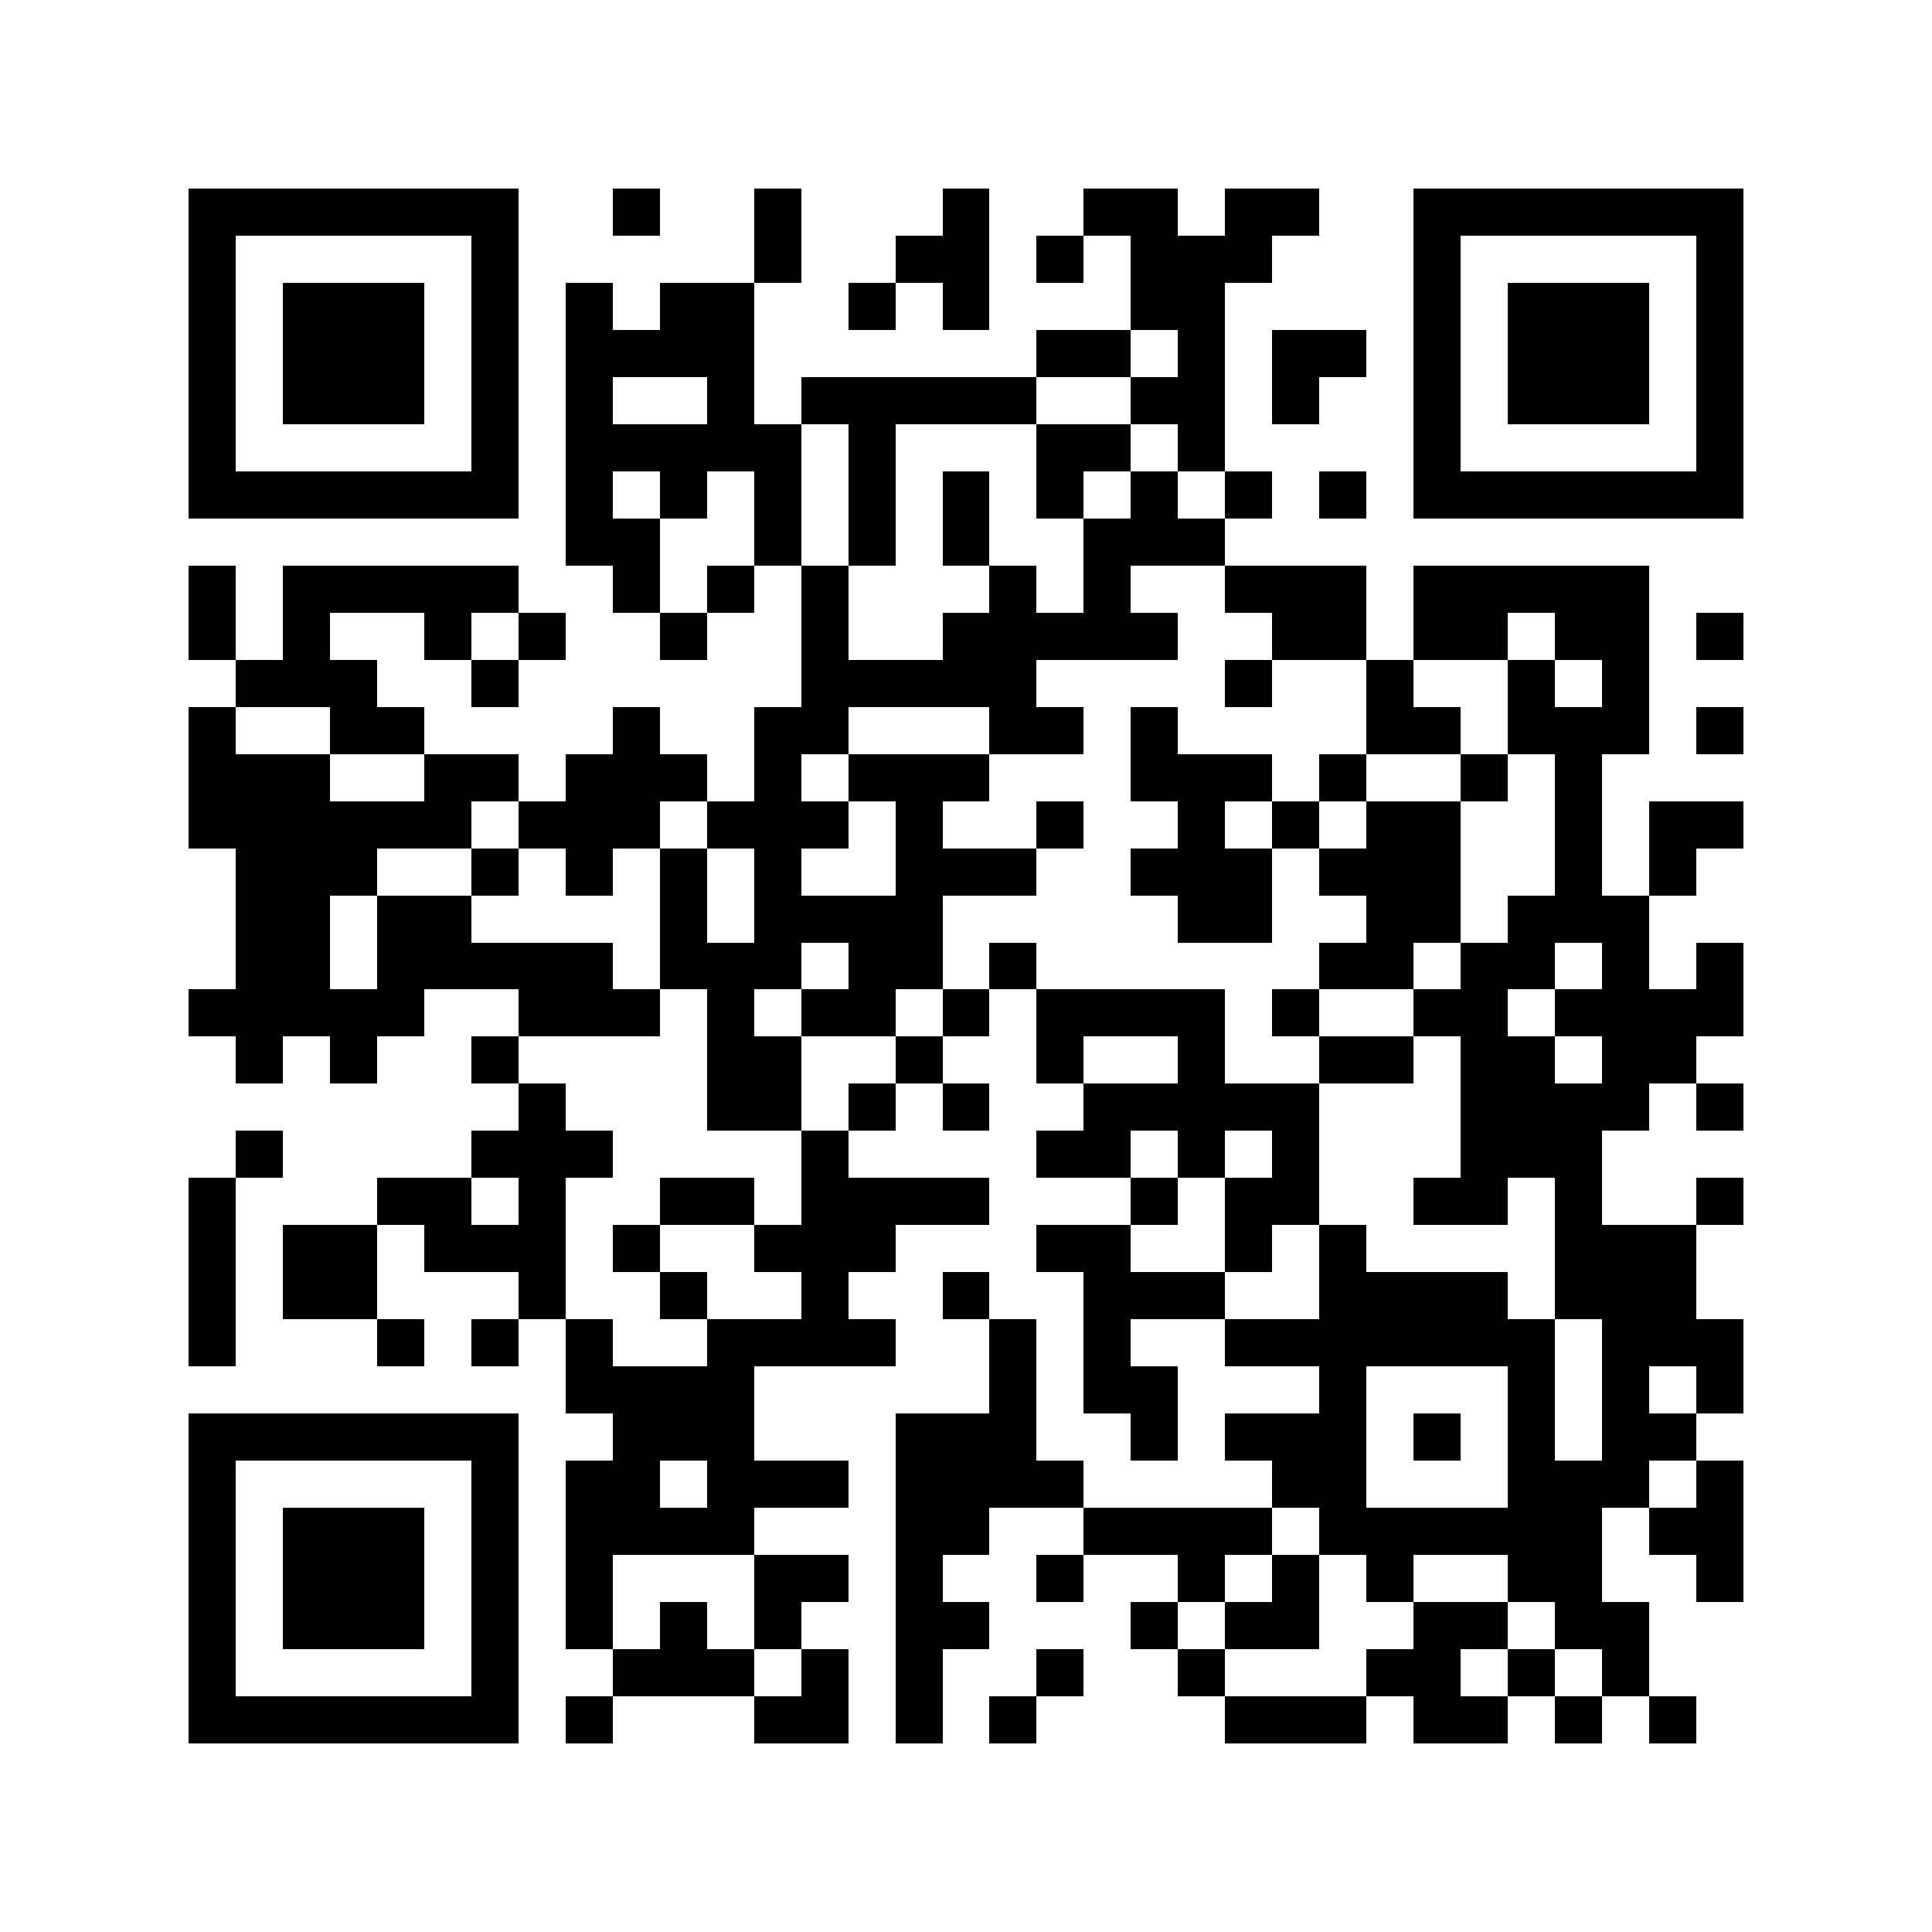
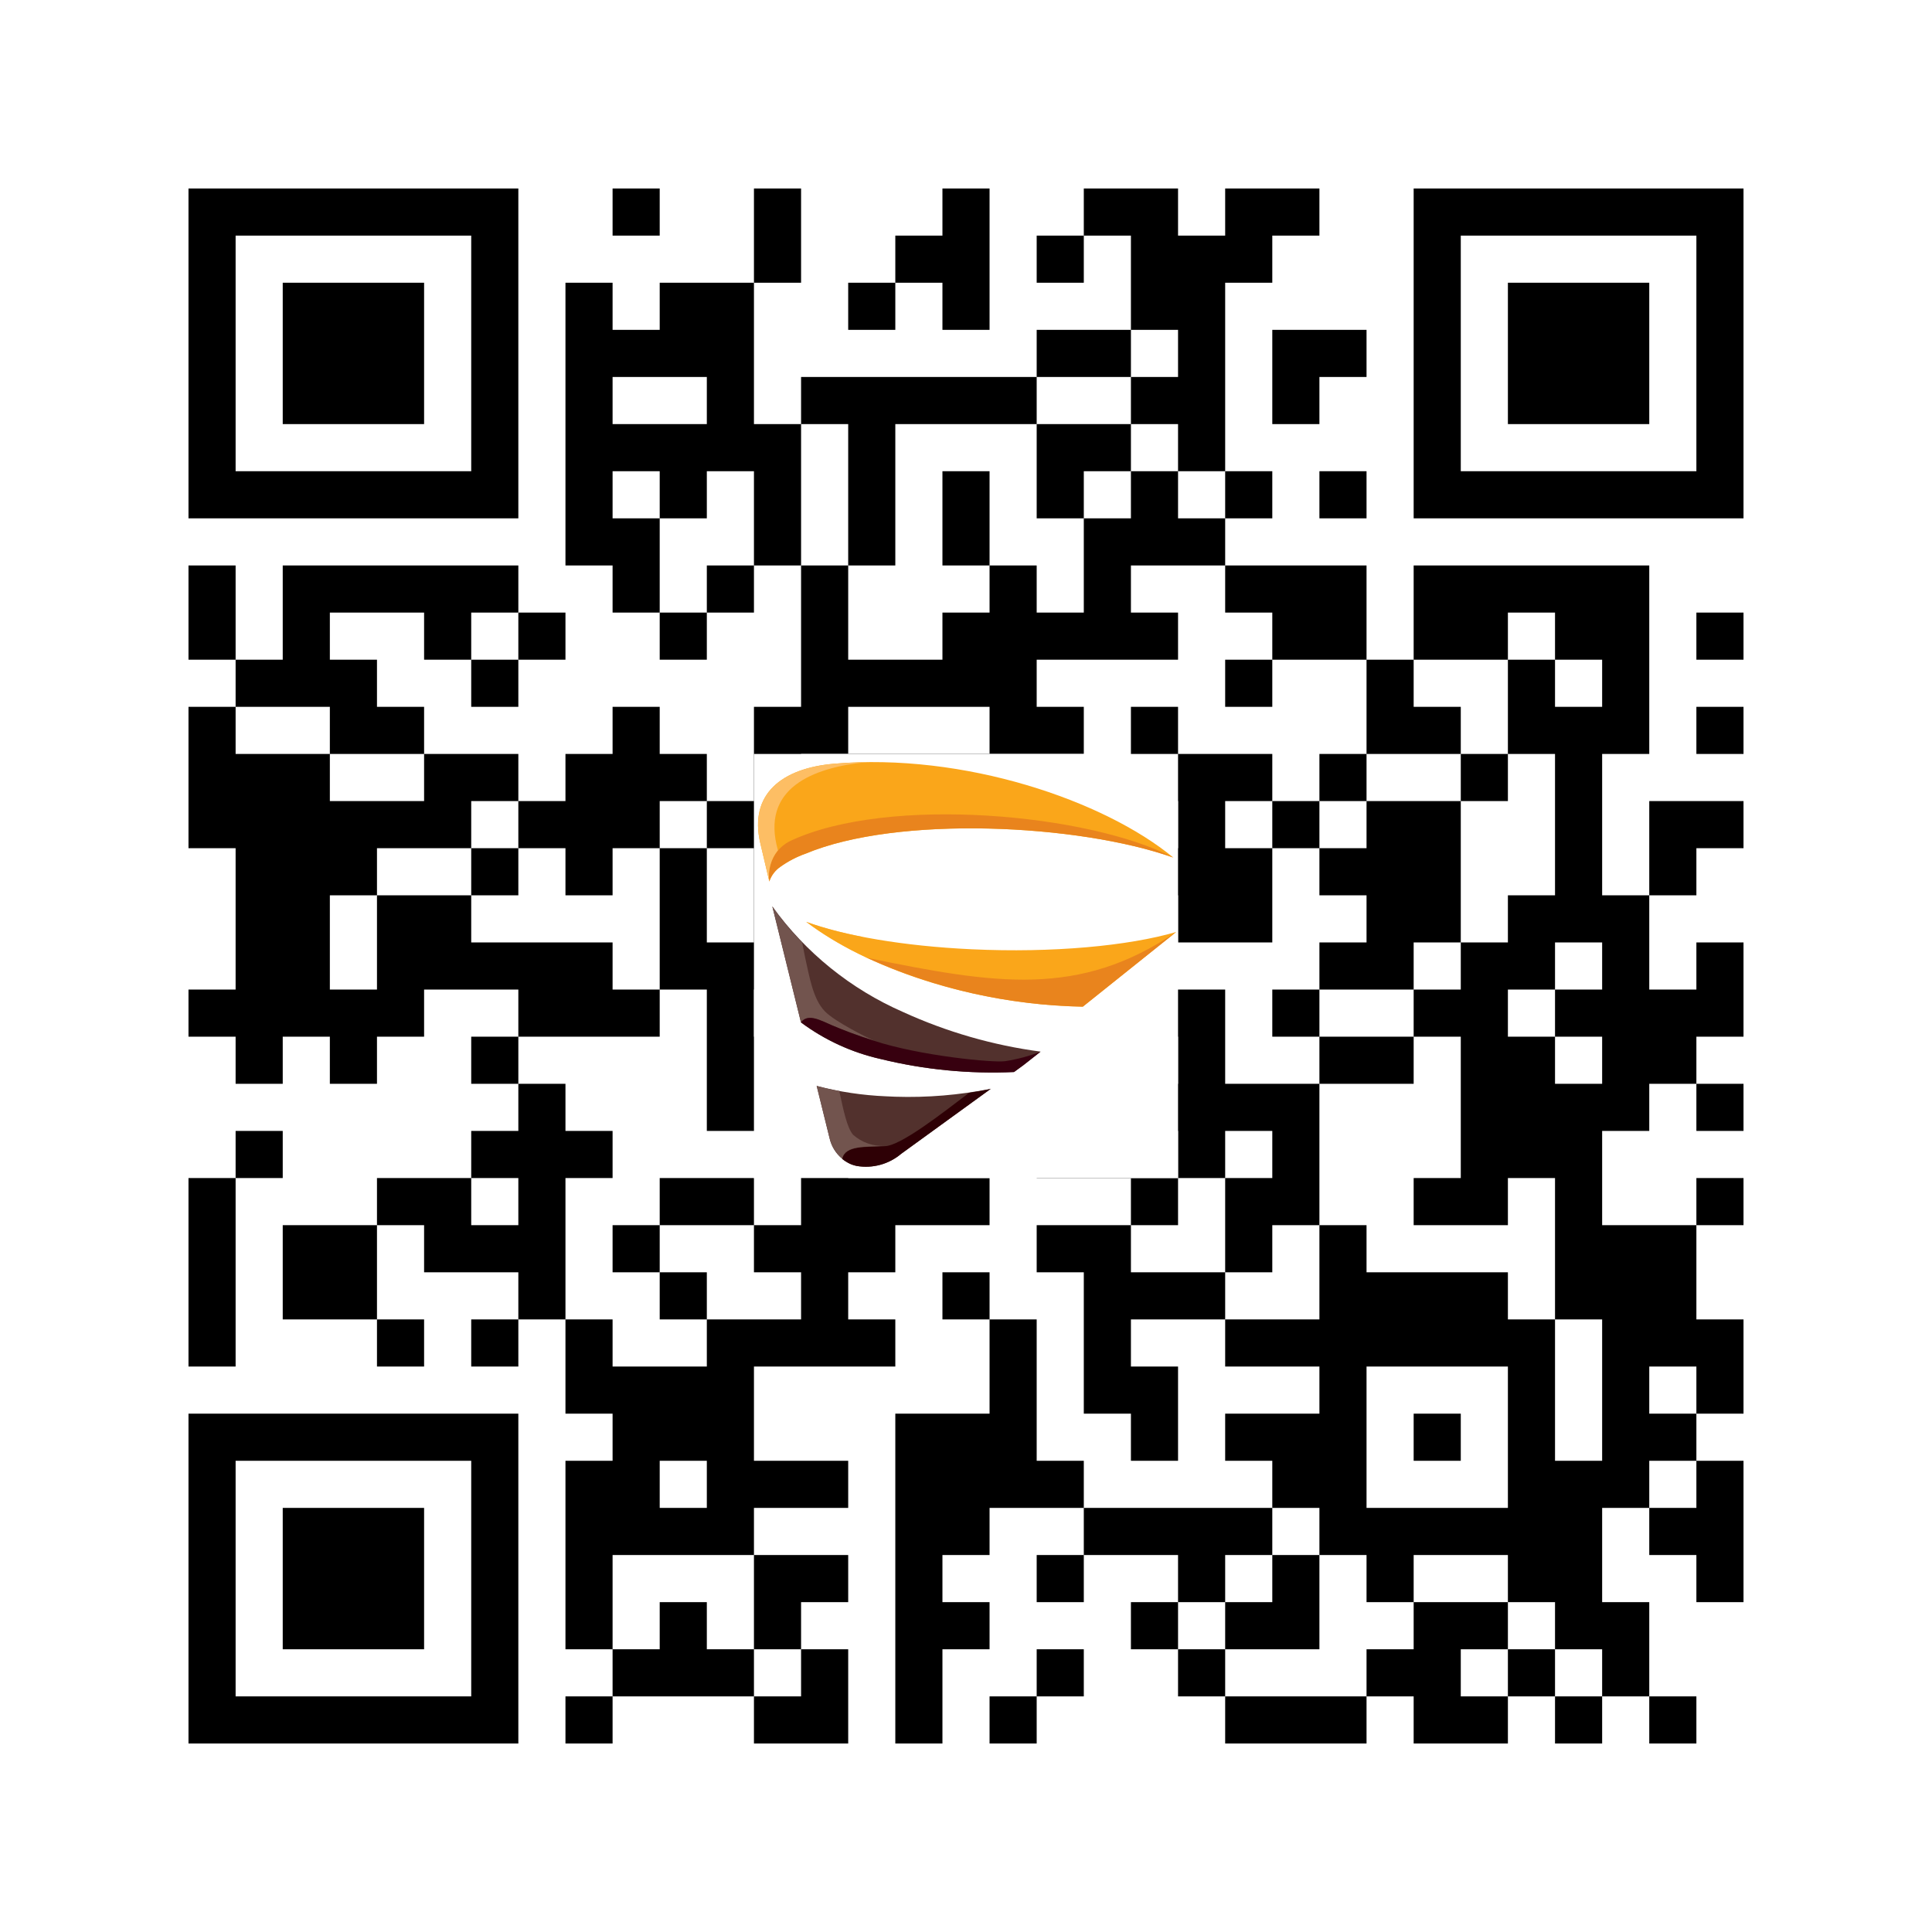
- <svg xmlns="http://www.w3.org/2000/svg" viewBox="0 0 41 41" shape-rendering="crispEdges">
-   <path fill="#ffffff" d="M0 0h41v41H0z" />
-   <path stroke="#000000" d="M4 4.5h7m2 0h1m2 0h1m3 0h1m2 0h2m1 0h2m2 0h7M4 5.5h1m5 0h1m5 0h1m2 0h2m1 0h1m1 0h3m3 0h1m5 0h1M4 6.5h1m1 0h3m1 0h1m1 0h1m1 0h2m2 0h1m1 0h1m3 0h2m4 0h1m1 0h3m1 0h1M4 7.5h1m1 0h3m1 0h1m1 0h4m6 0h2m1 0h1m1 0h2m1 0h1m1 0h3m1 0h1M4 8.5h1m1 0h3m1 0h1m1 0h1m2 0h1m1 0h5m2 0h2m1 0h1m2 0h1m1 0h3m1 0h1M4 9.5h1m5 0h1m1 0h5m1 0h1m3 0h2m1 0h1m4 0h1m5 0h1M4 10.5h7m1 0h1m1 0h1m1 0h1m1 0h1m1 0h1m1 0h1m1 0h1m1 0h1m1 0h1m1 0h7M12 11.5h2m2 0h1m1 0h1m1 0h1m2 0h3M4 12.5h1m1 0h5m2 0h1m1 0h1m1 0h1m3 0h1m1 0h1m2 0h3m1 0h5M4 13.5h1m1 0h1m2 0h1m1 0h1m2 0h1m2 0h1m2 0h5m2 0h2m1 0h2m1 0h2m1 0h1M5 14.5h3m2 0h1m6 0h5m4 0h1m2 0h1m2 0h1m1 0h1M4 15.5h1m2 0h2m4 0h1m2 0h2m3 0h2m1 0h1m4 0h2m1 0h3m1 0h1M4 16.5h3m2 0h2m1 0h3m1 0h1m1 0h3m3 0h3m1 0h1m2 0h1m1 0h1M4 17.5h6m1 0h3m1 0h3m1 0h1m2 0h1m2 0h1m1 0h1m1 0h2m2 0h1m1 0h2M5 18.5h3m2 0h1m1 0h1m1 0h1m1 0h1m2 0h3m2 0h3m1 0h3m2 0h1m1 0h1M5 19.5h2m1 0h2m4 0h1m1 0h4m5 0h2m2 0h2m1 0h3M5 20.5h2m1 0h5m1 0h3m1 0h2m1 0h1m6 0h2m1 0h2m1 0h1m1 0h1M4 21.5h5m2 0h3m1 0h1m1 0h2m1 0h1m1 0h4m1 0h1m2 0h2m1 0h4M5 22.5h1m1 0h1m2 0h1m4 0h2m2 0h1m2 0h1m2 0h1m2 0h2m1 0h2m1 0h2M11 23.5h1m3 0h2m1 0h1m1 0h1m2 0h5m3 0h4m1 0h1M5 24.5h1m4 0h3m4 0h1m4 0h2m1 0h1m1 0h1m3 0h3M4 25.5h1m3 0h2m1 0h1m2 0h2m1 0h4m3 0h1m1 0h2m2 0h2m1 0h1m2 0h1M4 26.5h1m1 0h2m1 0h3m1 0h1m2 0h3m3 0h2m2 0h1m1 0h1m4 0h3M4 27.5h1m1 0h2m3 0h1m2 0h1m2 0h1m2 0h1m2 0h3m2 0h4m1 0h3M4 28.5h1m3 0h1m1 0h1m1 0h1m2 0h4m2 0h1m1 0h1m2 0h7m1 0h3M12 29.5h4m5 0h1m1 0h2m3 0h1m3 0h1m1 0h1m1 0h1M4 30.5h7m2 0h3m3 0h3m2 0h1m1 0h3m1 0h1m1 0h1m1 0h2M4 31.5h1m5 0h1m1 0h2m1 0h3m1 0h4m4 0h2m3 0h3m1 0h1M4 32.5h1m1 0h3m1 0h1m1 0h4m3 0h2m2 0h4m1 0h6m1 0h2M4 33.5h1m1 0h3m1 0h1m1 0h1m3 0h2m1 0h1m2 0h1m2 0h1m1 0h1m1 0h1m2 0h2m2 0h1M4 34.5h1m1 0h3m1 0h1m1 0h1m1 0h1m1 0h1m2 0h2m3 0h1m1 0h2m2 0h2m1 0h2M4 35.5h1m5 0h1m2 0h3m1 0h1m1 0h1m2 0h1m2 0h1m3 0h2m1 0h1m1 0h1M4 36.5h7m1 0h1m3 0h2m1 0h1m1 0h1m4 0h3m1 0h2m1 0h1m1 0h1" />
+ <svg xmlns="http://www.w3.org/2000/svg" width="41" height="41" viewBox="0 0 41 41" fill="none">
+   <g id="QR-MM1-G4" clip-path="url(#clip0_2121_94)">
+     <path id="Vector" d="M0 0H41V41H0V0Z" fill="white" />
+     <g id="Vector_2">
+       <path d="M4 4.5H11ZM13 4.5H14ZM16 4.5H17ZM20 4.5H21ZM23 4.5H25ZM26 4.5H28ZM30 4.5H37ZM4 5.5H5ZM10 5.5H11ZM16 5.5H17ZM19 5.5H21ZM22 5.5H23ZM24 5.5H27ZM30 5.5H31ZM36 5.5H37ZM4 6.5H5ZM6 6.5H9ZM10 6.5H11ZM12 6.5H13ZM14 6.5H16ZM18 6.5H19ZM20 6.5H21ZM24 6.5H26ZM30 6.5H31ZM32 6.5H35ZM36 6.5H37ZM4 7.5H5ZM6 7.5H9ZM10 7.5H11ZM12 7.5H16ZM22 7.5H24ZM25 7.5H26ZM27 7.5H29ZM30 7.5H31ZM32 7.5H35ZM36 7.5H37ZM4 8.5H5ZM6 8.5H9ZM10 8.5H11ZM12 8.5H13ZM15 8.5H16ZM17 8.5H22ZM24 8.5H26ZM27 8.5H28ZM30 8.5H31ZM32 8.5H35ZM36 8.5H37ZM4 9.5H5ZM10 9.5H11ZM12 9.5H17ZM18 9.5H19ZM22 9.5H24ZM25 9.5H26ZM30 9.5H31ZM36 9.5H37ZM4 10.5H11ZM12 10.5H13ZM14 10.5H15ZM16 10.5H17ZM18 10.5H19ZM20 10.5H21ZM22 10.5H23ZM24 10.5H25ZM26 10.5H27ZM28 10.5H29ZM30 10.5H37ZM12 11.5H14ZM16 11.5H17ZM18 11.5H19ZM20 11.5H21ZM23 11.5H26ZM4 12.5H5ZM6 12.5H11ZM13 12.5H14ZM15 12.5H16ZM17 12.5H18ZM21 12.5H22ZM23 12.5H24ZM26 12.5H29ZM30 12.5H35ZM4 13.5H5ZM6 13.5H7ZM9 13.5H10ZM11 13.5H12ZM14 13.5H15ZM17 13.5H18ZM20 13.5H25ZM27 13.5H29ZM30 13.5H32ZM33 13.5H35ZM36 13.5H37ZM5 14.5H8ZM10 14.5H11ZM17 14.5H22ZM26 14.5H27ZM29 14.5H30ZM32 14.5H33ZM34 14.5H35ZM4 15.5H5ZM7 15.5H9ZM13 15.5H14ZM16 15.5H18ZM21 15.5H23ZM24 15.5H25ZM29 15.5H31ZM32 15.5H35ZM36 15.5H37ZM4 16.5H7ZM9 16.5H11ZM12 16.5H15ZM16 16.5H17ZM18 16.5H21ZM24 16.5H27ZM28 16.5H29ZM31 16.5H32ZM33 16.5H34ZM4 17.5H10ZM11 17.5H14ZM15 17.5H18ZM19 17.5H20ZM22 17.5H23ZM25 17.5H26ZM27 17.5H28ZM29 17.5H31ZM33 17.5H34ZM35 17.5H37ZM5 18.5H8ZM10 18.5H11ZM12 18.5H13ZM14 18.5H15ZM16 18.5H17ZM19 18.5H22ZM24 18.5H27ZM28 18.5H31ZM33 18.5H34ZM35 18.5H36ZM5 19.5H7ZM8 19.5H10ZM14 19.5H15ZM16 19.5H20ZM25 19.5H27ZM29 19.5H31ZM32 19.5H35ZM5 20.5H7ZM8 20.5H13ZM14 20.5H17ZM18 20.5H20ZM21 20.5H22ZM28 20.5H30ZM31 20.5H33ZM34 20.5H35ZM36 20.5H37ZM4 21.5H9ZM11 21.5H14ZM15 21.5H16ZM17 21.5H19ZM20 21.5H21ZM22 21.5H26ZM27 21.5H28ZM30 21.5H32ZM33 21.5H37ZM5 22.5H6ZM7 22.5H8ZM10 22.5H11ZM15 22.5H17ZM19 22.5H20ZM22 22.5H23ZM25 22.5H26ZM28 22.5H30ZM31 22.5H33ZM34 22.5H36ZM11 23.5H12ZM15 23.5H17ZM18 23.5H19ZM20 23.5H21ZM23 23.5H28ZM31 23.5H35ZM36 23.5H37ZM5 24.5H6ZM10 24.5H13ZM17 24.5H18ZM22 24.5H24ZM25 24.5H26ZM27 24.5H28ZM31 24.5H34ZM4 25.5H5ZM8 25.5H10ZM11 25.5H12ZM14 25.5H16ZM17 25.5H21ZM24 25.5H25ZM26 25.5H28ZM30 25.5H32ZM33 25.5H34ZM36 25.5H37ZM4 26.5H5ZM6 26.5H8ZM9 26.5H12ZM13 26.5H14ZM16 26.5H19ZM22 26.5H24ZM26 26.5H27ZM28 26.5H29ZM33 26.5H36ZM4 27.5H5ZM6 27.5H8ZM11 27.5H12ZM14 27.5H15ZM17 27.5H18ZM20 27.5H21ZM23 27.5H26ZM28 27.5H32ZM33 27.5H36ZM4 28.5H5ZM8 28.5H9ZM10 28.5H11ZM12 28.5H13ZM15 28.5H19ZM21 28.5H22ZM23 28.5H24ZM26 28.5H33ZM34 28.5H37ZM12 29.5H16ZM21 29.5H22ZM23 29.5H25ZM28 29.5H29ZM32 29.5H33ZM34 29.5H35ZM36 29.5H37ZM4 30.5H11ZM13 30.5H16ZM19 30.5H22ZM24 30.5H25ZM26 30.5H29ZM30 30.5H31ZM32 30.5H33ZM34 30.5H36ZM4 31.5H5ZM10 31.5H11ZM12 31.5H14ZM15 31.5H18ZM19 31.5H23ZM27 31.5H29ZM32 31.5H35ZM36 31.5H37ZM4 32.5H5ZM6 32.5H9ZM10 32.5H11ZM12 32.5H16ZM19 32.5H21ZM23 32.5H27ZM28 32.5H34ZM35 32.5H37ZM4 33.5H5ZM6 33.5H9ZM10 33.5H11ZM12 33.5H13ZM16 33.5H18ZM19 33.5H20ZM22 33.5H23ZM25 33.5H26ZM27 33.5H28ZM29 33.5H30ZM32 33.5H34ZM36 33.5H37ZM4 34.5H5ZM6 34.5H9ZM10 34.5H11ZM12 34.5H13ZM14 34.5H15ZM16 34.5H17ZM19 34.5H21ZM24 34.5H25ZM26 34.5H28ZM30 34.5H32ZM33 34.5H35ZM4 35.5H5ZM10 35.5H11ZM13 35.5H16ZM17 35.5H18ZM19 35.5H20ZM22 35.5H23ZM25 35.5H26ZM29 35.5H31ZM32 35.5H33ZM34 35.5H35ZM4 36.5H11ZM12 36.5H13ZM16 36.5H18ZM19 36.5H20ZM21 36.5H22ZM26 36.5H29ZM30 36.5H32ZM33 36.5H34ZM35 36.5H36Z" fill="black" />
+       <path d="M4 4.5H11M13 4.5H14M16 4.5H17M20 4.5H21M23 4.5H25M26 4.5H28M30 4.5H37M4 5.5H5M10 5.5H11M16 5.5H17M19 5.5H21M22 5.5H23M24 5.5H27M30 5.5H31M36 5.5H37M4 6.5H5M6 6.5H9M10 6.5H11M12 6.5H13M14 6.5H16M18 6.5H19M20 6.5H21M24 6.5H26M30 6.5H31M32 6.5H35M36 6.5H37M4 7.5H5M6 7.5H9M10 7.5H11M12 7.5H16M22 7.5H24M25 7.5H26M27 7.5H29M30 7.5H31M32 7.5H35M36 7.5H37M4 8.5H5M6 8.5H9M10 8.5H11M12 8.5H13M15 8.5H16M17 8.5H22M24 8.5H26M27 8.5H28M30 8.5H31M32 8.5H35M36 8.5H37M4 9.5H5M10 9.5H11M12 9.5H17M18 9.5H19M22 9.5H24M25 9.5H26M30 9.5H31M36 9.5H37M4 10.5H11M12 10.5H13M14 10.5H15M16 10.5H17M18 10.5H19M20 10.5H21M22 10.5H23M24 10.5H25M26 10.5H27M28 10.5H29M30 10.5H37M12 11.5H14M16 11.5H17M18 11.5H19M20 11.5H21M23 11.5H26M4 12.5H5M6 12.5H11M13 12.5H14M15 12.5H16M17 12.5H18M21 12.5H22M23 12.5H24M26 12.5H29M30 12.5H35M4 13.5H5M6 13.5H7M9 13.5H10M11 13.5H12M14 13.5H15M17 13.5H18M20 13.5H25M27 13.5H29M30 13.5H32M33 13.5H35M36 13.5H37M5 14.5H8M10 14.5H11M17 14.5H22M26 14.5H27M29 14.5H30M32 14.5H33M34 14.5H35M4 15.5H5M7 15.5H9M13 15.5H14M16 15.5H18M21 15.5H23M24 15.5H25M29 15.5H31M32 15.5H35M36 15.5H37M4 16.5H7M9 16.5H11M12 16.5H15M16 16.5H17M18 16.5H21M24 16.5H27M28 16.5H29M31 16.5H32M33 16.5H34M4 17.5H10M11 17.5H14M15 17.5H18M19 17.5H20M22 17.5H23M25 17.5H26M27 17.5H28M29 17.5H31M33 17.5H34M35 17.5H37M5 18.5H8M10 18.5H11M12 18.5H13M14 18.5H15M16 18.5H17M19 18.5H22M24 18.5H27M28 18.5H31M33 18.5H34M35 18.5H36M5 19.5H7M8 19.5H10M14 19.5H15M16 19.5H20M25 19.5H27M29 19.5H31M32 19.5H35M5 20.5H7M8 20.5H13M14 20.5H17M18 20.5H20M21 20.5H22M28 20.5H30M31 20.5H33M34 20.5H35M36 20.5H37M4 21.5H9M11 21.5H14M15 21.5H16M17 21.5H19M20 21.5H21M22 21.5H26M27 21.5H28M30 21.5H32M33 21.5H37M5 22.5H6M7 22.5H8M10 22.5H11M15 22.5H17M19 22.5H20M22 22.5H23M25 22.5H26M28 22.5H30M31 22.5H33M34 22.5H36M11 23.5H12M15 23.5H17M18 23.5H19M20 23.5H21M23 23.5H28M31 23.5H35M36 23.5H37M5 24.5H6M10 24.5H13M17 24.5H18M22 24.5H24M25 24.5H26M27 24.5H28M31 24.5H34M4 25.5H5M8 25.5H10M11 25.5H12M14 25.5H16M17 25.5H21M24 25.5H25M26 25.5H28M30 25.5H32M33 25.5H34M36 25.5H37M4 26.5H5M6 26.5H8M9 26.5H12M13 26.5H14M16 26.5H19M22 26.5H24M26 26.5H27M28 26.5H29M33 26.5H36M4 27.5H5M6 27.5H8M11 27.5H12M14 27.5H15M17 27.5H18M20 27.5H21M23 27.5H26M28 27.5H32M33 27.5H36M4 28.5H5M8 28.5H9M10 28.5H11M12 28.5H13M15 28.5H19M21 28.5H22M23 28.5H24M26 28.5H33M34 28.5H37M12 29.5H16M21 29.5H22M23 29.5H25M28 29.5H29M32 29.5H33M34 29.5H35M36 29.5H37M4 30.5H11M13 30.5H16M19 30.5H22M24 30.5H25M26 30.5H29M30 30.5H31M32 30.5H33M34 30.5H36M4 31.5H5M10 31.5H11M12 31.5H14M15 31.5H18M19 31.5H23M27 31.5H29M32 31.5H35M36 31.5H37M4 32.5H5M6 32.5H9M10 32.5H11M12 32.5H16M19 32.5H21M23 32.5H27M28 32.5H34M35 32.5H37M4 33.5H5M6 33.5H9M10 33.5H11M12 33.5H13M16 33.5H18M19 33.5H20M22 33.5H23M25 33.5H26M27 33.5H28M29 33.5H30M32 33.5H34M36 33.5H37M4 34.5H5M6 34.5H9M10 34.5H11M12 34.5H13M14 34.5H15M16 34.5H17M19 34.5H21M24 34.5H25M26 34.5H28M30 34.5H32M33 34.5H35M4 35.5H5M10 35.5H11M13 35.5H16M17 35.5H18M19 35.5H20M22 35.5H23M25 35.5H26M29 35.5H31M32 35.5H33M34 35.5H35M4 36.5H11M12 36.5H13M16 36.5H18M19 36.5H20M21 36.5H22M26 36.5H29M30 36.5H32M33 36.5H34M35 36.5H36" stroke="black" />
+     </g>
+     <g id="Page-1">
+       <rect id="Rectangle 1" x="16" y="16" width="9" height="9" fill="white" />
+       <g id="logo_cone_colorful">
+         <path id="Path" fill-rule="evenodd" clip-rule="evenodd" d="M21.714 22.608L21.519 22.75C20.57 22.793 19.62 22.701 18.698 22.476C18.082 22.339 17.503 22.073 16.998 21.697L16.39 19.236C17.097 20.218 18.055 20.991 19.163 21.476C20.089 21.899 21.073 22.183 22.083 22.317L21.714 22.608Z" fill="#52312D" />
+         <path id="Path_2" fill-rule="evenodd" clip-rule="evenodd" d="M16.998 21.696L16.39 19.235C16.578 19.509 16.79 19.766 17.024 20.003C17.048 20.13 17.071 20.249 17.084 20.311C17.179 20.736 17.253 21.2 17.504 21.461C17.712 21.677 18.38 22.009 18.546 22.085C18.175 21.967 17.896 21.86 17.663 21.761C17.425 21.661 17.146 21.494 16.997 21.696" fill="#72544E" />
+         <path id="Path_3" fill-rule="evenodd" clip-rule="evenodd" d="M21.714 22.608L21.519 22.75C20.57 22.793 19.62 22.701 18.698 22.476C18.082 22.338 17.503 22.073 16.998 21.697C17.147 21.494 17.426 21.662 17.664 21.762C17.896 21.861 18.175 21.968 18.546 22.086C19.513 22.405 21.088 22.559 21.336 22.519C21.591 22.479 21.841 22.412 22.082 22.319L21.714 22.608Z" fill="#37000F" />
+         <path id="Path_4" fill-rule="evenodd" clip-rule="evenodd" d="M21.028 23.105L19.125 24.485C18.863 24.707 18.517 24.801 18.179 24.743C17.894 24.672 17.672 24.447 17.606 24.16L17.331 23.045C17.81 23.17 18.301 23.244 18.796 23.265C18.863 23.269 18.93 23.272 18.998 23.274C19.679 23.296 20.36 23.239 21.028 23.105" fill="#52312D" />
+         <path id="Shape" fill-rule="evenodd" clip-rule="evenodd" d="M21.028 23.105L19.125 24.485C18.863 24.707 18.517 24.801 18.179 24.743L18.168 24.74H18.166H18.163L18.157 24.738L18.152 24.737L18.149 24.736H18.147L18.141 24.734L18.139 24.733H18.136L18.131 24.732L18.125 24.73H18.123L18.115 24.727L18.112 24.726H18.11L18.105 24.724L18.1 24.723L18.095 24.721L18.09 24.719L18.087 24.718H18.084L18.079 24.716L18.074 24.714L18.07 24.712H18.069L18.064 24.71L18.059 24.708L18.054 24.706L18.044 24.701L18.039 24.699L18.034 24.697L18.029 24.695L18.024 24.692L18.02 24.69L18.015 24.687L18.005 24.682L18 24.68C17.991 24.675 17.982 24.67 17.972 24.664L17.968 24.661L17.95 24.65L17.945 24.647L17.936 24.642L17.932 24.639L17.927 24.636L17.923 24.633L17.906 24.621L17.902 24.617L17.894 24.612L17.893 24.611L17.889 24.608L17.885 24.605L17.881 24.601L17.873 24.595C17.874 24.59 17.875 24.586 17.876 24.581C17.947 24.305 18.378 24.347 18.77 24.324C19.11 24.324 20.009 23.612 20.568 23.19C20.716 23.169 20.865 23.143 21.015 23.113C21.019 23.114 21.023 23.113 21.026 23.111L21.028 23.105Z" fill="#2E0005" />
+         <path id="Path_5" fill-rule="evenodd" clip-rule="evenodd" d="M17.873 24.59C17.74 24.479 17.647 24.328 17.607 24.16L17.331 23.045C17.485 23.087 17.646 23.124 17.811 23.154C17.9 23.562 17.973 23.929 18.104 24.082C18.287 24.244 18.526 24.328 18.77 24.318C18.371 24.342 17.934 24.299 17.873 24.59" fill="#72544E" />
+         <path id="Shape_2" fill-rule="evenodd" clip-rule="evenodd" d="M18.357 20.307C17.917 20.102 17.499 19.853 17.109 19.563C17.491 19.697 17.884 19.802 18.282 19.877C18.905 20.232 19.844 20.53 20.68 20.725C19.985 20.645 19.236 20.499 18.398 20.327L18.357 20.307Z" fill="#FDBE64" />
+         <path id="Path_6" fill-rule="evenodd" clip-rule="evenodd" d="M16.135 17.894C15.89 16.849 16.597 16.304 17.692 16.208C20.457 15.968 23.433 16.988 24.9 18.199C22.896 17.487 19.05 17.297 17.095 18.117C16.905 18.184 16.726 18.277 16.563 18.394C16.452 18.469 16.369 18.579 16.326 18.707L16.135 17.894Z" fill="#FAA61A" />
+         <path id="Path_7" fill-rule="evenodd" clip-rule="evenodd" d="M24.9 18.199C22.895 17.486 19.05 17.297 17.094 18.116C16.904 18.183 16.725 18.277 16.562 18.393C16.451 18.469 16.368 18.579 16.325 18.706C16.269 18.349 16.454 17.996 16.782 17.841C18.868 16.871 23.14 17.275 24.899 18.199" fill="#E9841D" />
+         <path id="Path_8" fill-rule="evenodd" clip-rule="evenodd" d="M16.135 17.895C15.89 16.849 16.597 16.304 17.692 16.209C17.921 16.19 18.151 16.178 18.381 16.175C17.245 16.289 16.135 16.729 16.509 18.044C16.359 18.23 16.293 18.471 16.327 18.707L16.135 17.895Z" fill="#FDBE64" />
+         <path id="Path_9" fill-rule="evenodd" clip-rule="evenodd" d="M22.979 21.363C20.608 21.319 18.373 20.525 17.109 19.563C17.916 19.857 19.164 20.077 20.621 20.145C22.343 20.225 23.945 20.074 24.961 19.778L22.979 21.363Z" fill="#FAA61A" />
+         <path id="Path_10" fill-rule="evenodd" clip-rule="evenodd" d="M22.979 21.363C21.397 21.334 19.837 20.982 18.397 20.326C21.125 20.886 22.903 21.177 24.961 19.778L22.979 21.363Z" fill="#E9841D" />
+       </g>
+     </g>
+   </g>
+   <defs>
+     <clipPath id="clip0_2121_94">
+       <rect width="41" height="41" fill="white" />
+     </clipPath>
+   </defs>
</svg>
